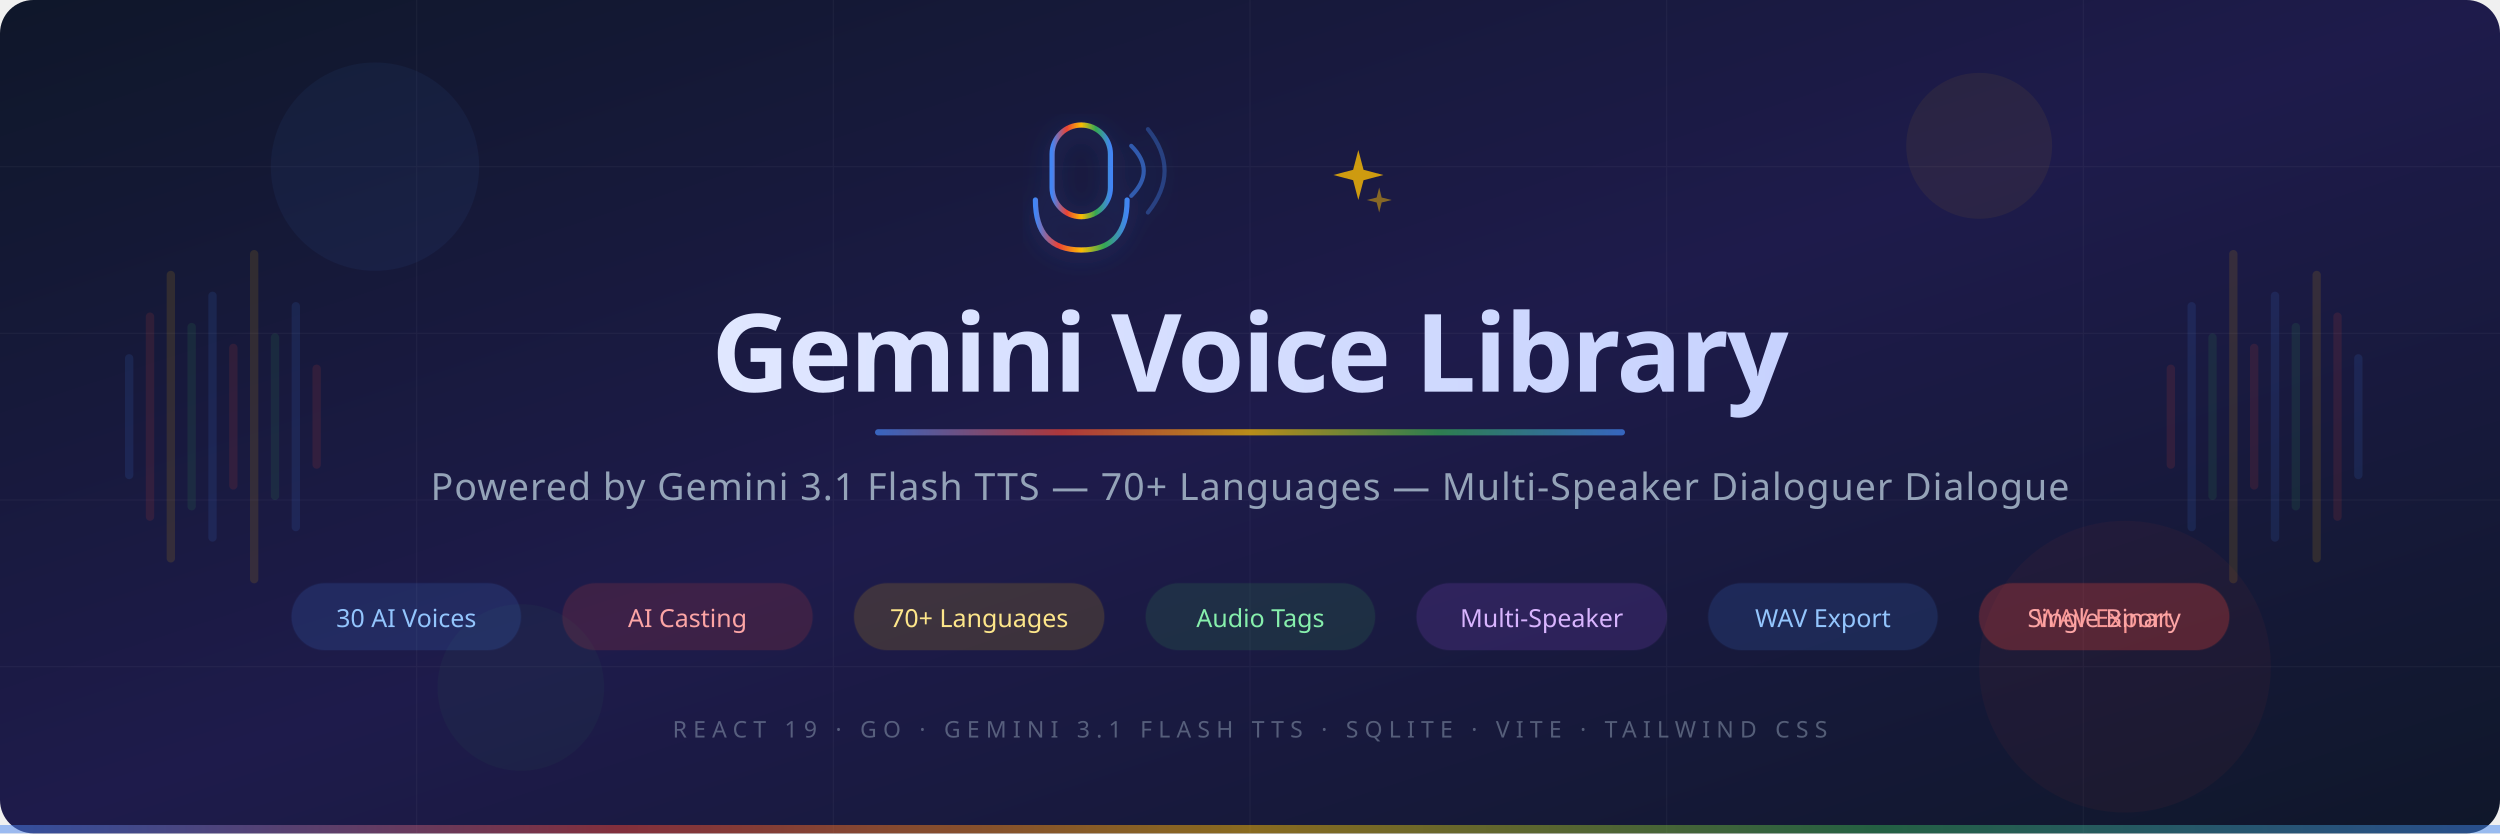
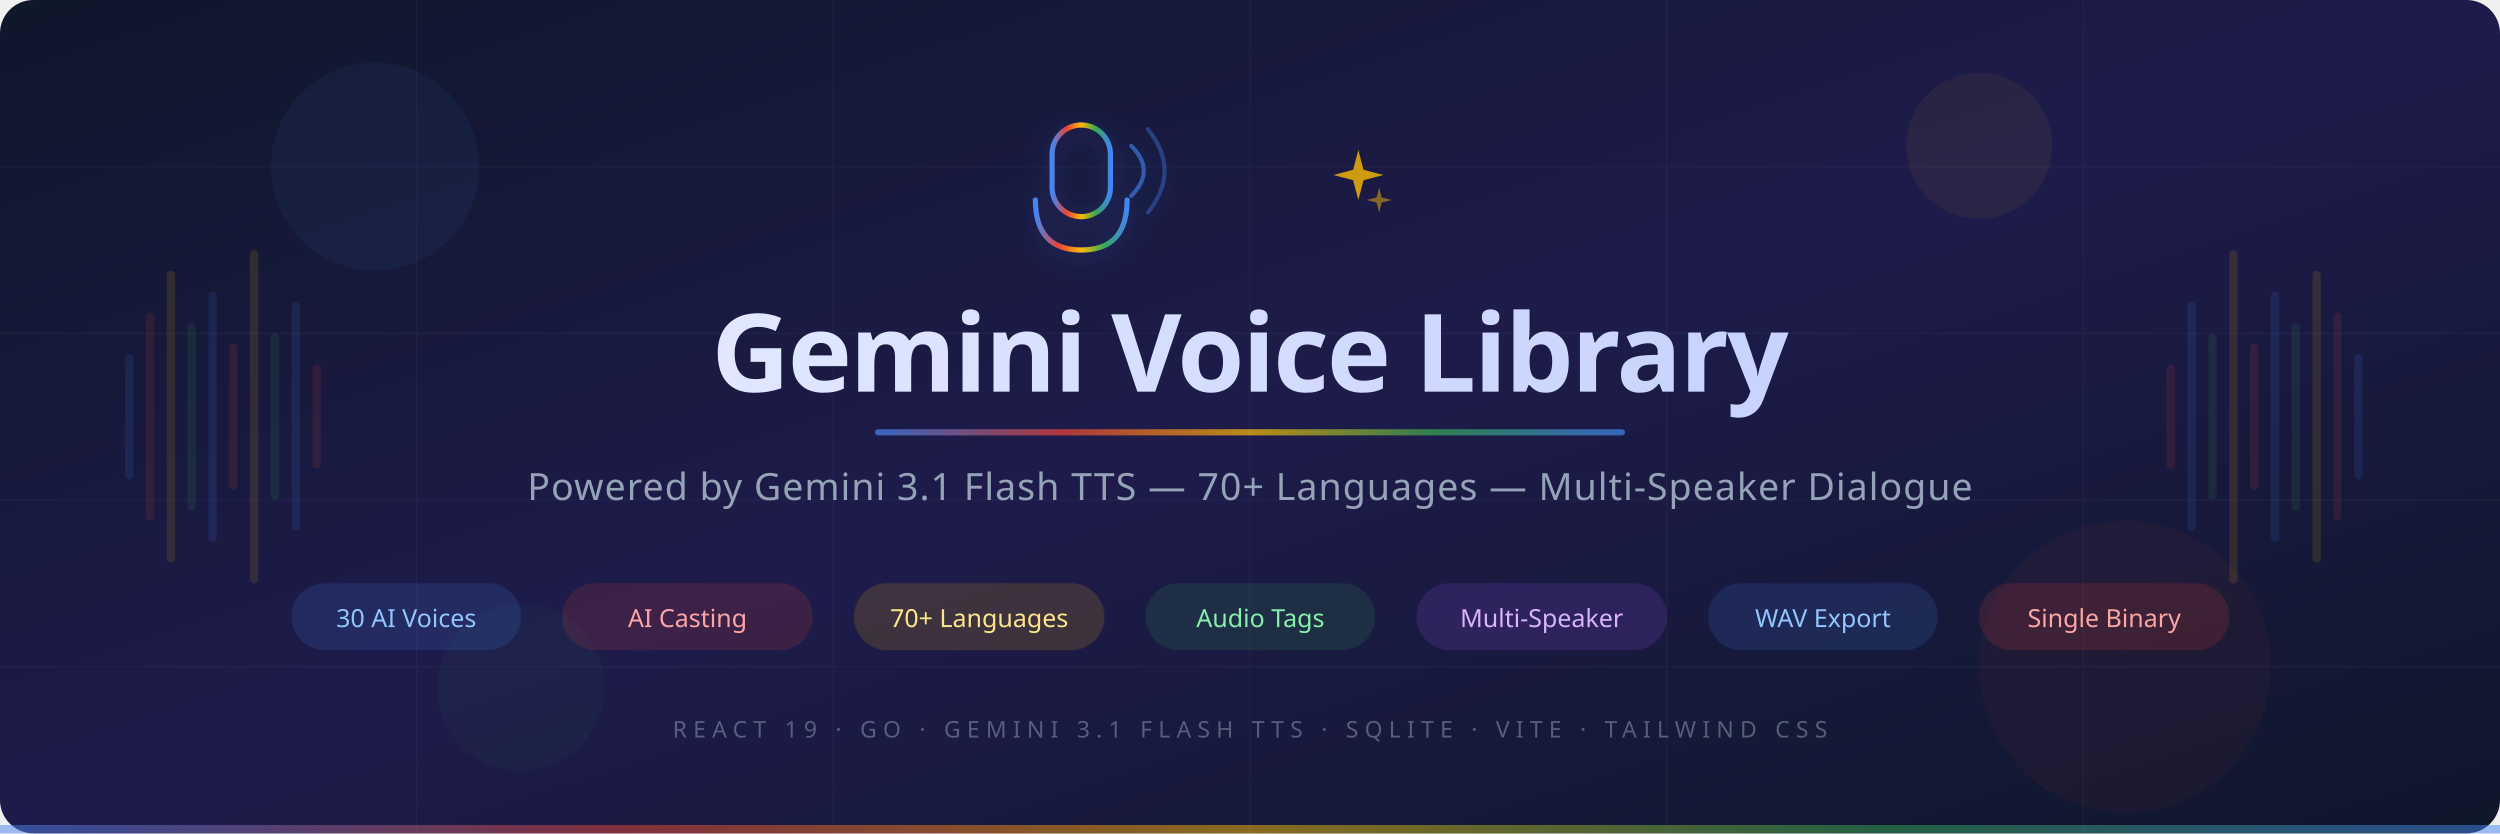
<svg xmlns="http://www.w3.org/2000/svg" viewBox="0 0 1200 400" width="1200" height="400">
  <defs>
    <linearGradient id="bg" x1="0%" y1="0%" x2="100%" y2="100%">
      <stop offset="0%" stop-color="#0f172a" />
      <stop offset="50%" stop-color="#1e1b4b" />
      <stop offset="100%" stop-color="#0f172a" />
    </linearGradient>
    <linearGradient id="accent" x1="0%" y1="0%" x2="100%" y2="0%">
      <stop offset="0%" stop-color="#4285F4" />
      <stop offset="25%" stop-color="#EA4335" />
      <stop offset="50%" stop-color="#FBBC04" />
      <stop offset="75%" stop-color="#34A853" />
      <stop offset="100%" stop-color="#4285F4" />
    </linearGradient>
    <linearGradient id="titleGrad" x1="0%" y1="0%" x2="100%" y2="0%">
      <stop offset="0%" stop-color="#e0e7ff" />
      <stop offset="100%" stop-color="#c7d2fe" />
    </linearGradient>
    <filter id="glow" x="-20%" y="-20%" width="140%" height="140%">
      <feGaussianBlur stdDeviation="8" result="blur" />
      <feComposite in="SourceGraphic" in2="blur" operator="over" />
    </filter>
    <filter id="shadow">
      <feDropShadow dx="0" dy="2" stdDeviation="6" flood-color="#4285F4" flood-opacity="0.3" />
    </filter>
    <clipPath id="waveClip">
      <rect x="0" y="0" width="1200" height="400" rx="16" />
    </clipPath>
  </defs>
  <rect width="1200" height="400" rx="16" fill="url(#bg)" />
  <g opacity="0.04" clip-path="url(#waveClip)">
    <line x1="0" y1="80" x2="1200" y2="80" stroke="#fff" stroke-width="0.5" />
    <line x1="0" y1="160" x2="1200" y2="160" stroke="#fff" stroke-width="0.5" />
    <line x1="0" y1="240" x2="1200" y2="240" stroke="#fff" stroke-width="0.5" />
    <line x1="0" y1="320" x2="1200" y2="320" stroke="#fff" stroke-width="0.5" />
    <line x1="200" y1="0" x2="200" y2="400" stroke="#fff" stroke-width="0.5" />
    <line x1="400" y1="0" x2="400" y2="400" stroke="#fff" stroke-width="0.5" />
    <line x1="600" y1="0" x2="600" y2="400" stroke="#fff" stroke-width="0.5" />
    <line x1="800" y1="0" x2="800" y2="400" stroke="#fff" stroke-width="0.5" />
    <line x1="1000" y1="0" x2="1000" y2="400" stroke="#fff" stroke-width="0.5" />
  </g>
  <g opacity="0.12" transform="translate(60, 200)">
    <rect x="0" y="-30" width="4" height="60" rx="2" fill="#4285F4" />
    <rect x="10" y="-50" width="4" height="100" rx="2" fill="#EA4335" />
    <rect x="20" y="-70" width="4" height="140" rx="2" fill="#FBBC04" />
    <rect x="30" y="-45" width="4" height="90" rx="2" fill="#34A853" />
    <rect x="40" y="-60" width="4" height="120" rx="2" fill="#4285F4" />
    <rect x="50" y="-35" width="4" height="70" rx="2" fill="#EA4335" />
    <rect x="60" y="-80" width="4" height="160" rx="2" fill="#FBBC04" />
    <rect x="70" y="-40" width="4" height="80" rx="2" fill="#34A853" />
    <rect x="80" y="-55" width="4" height="110" rx="2" fill="#4285F4" />
    <rect x="90" y="-25" width="4" height="50" rx="2" fill="#EA4335" />
  </g>
  <g opacity="0.12" transform="translate(1040, 200)">
    <rect x="0" y="-25" width="4" height="50" rx="2" fill="#EA4335" />
    <rect x="10" y="-55" width="4" height="110" rx="2" fill="#4285F4" />
    <rect x="20" y="-40" width="4" height="80" rx="2" fill="#34A853" />
    <rect x="30" y="-80" width="4" height="160" rx="2" fill="#FBBC04" />
    <rect x="40" y="-35" width="4" height="70" rx="2" fill="#EA4335" />
    <rect x="50" y="-60" width="4" height="120" rx="2" fill="#4285F4" />
    <rect x="60" y="-45" width="4" height="90" rx="2" fill="#34A853" />
    <rect x="70" y="-70" width="4" height="140" rx="2" fill="#FBBC04" />
    <rect x="80" y="-50" width="4" height="100" rx="2" fill="#EA4335" />
    <rect x="90" y="-30" width="4" height="60" rx="2" fill="#4285F4" />
  </g>
  <circle cx="180" cy="80" r="50" fill="#4285F4" opacity="0.06" />
  <circle cx="1020" cy="320" r="70" fill="#EA4335" opacity="0.05" />
  <circle cx="950" cy="70" r="35" fill="#FBBC04" opacity="0.06" />
  <circle cx="250" cy="330" r="40" fill="#34A853" opacity="0.05" />
  <g transform="translate(505, 60)" filter="url(#shadow)">
    <rect x="0" y="0" width="28" height="44" rx="14" fill="none" stroke="url(#accent)" stroke-width="2.5" />
    <path d="M-8 36 Q-8 60 14 60 Q36 60 36 36" fill="none" stroke="url(#accent)" stroke-width="2.5" stroke-linecap="round" />
    <line x1="14" y1="60" x2="14" y2="74" stroke="url(#accent)" stroke-width="2.5" stroke-linecap="round" />
    <line x1="2" y1="74" x2="26" y2="74" stroke="url(#accent)" stroke-width="2.5" stroke-linecap="round" />
    <path d="M38 10 Q50 22 38 34" fill="none" stroke="#4285F4" stroke-width="2" opacity="0.6" stroke-linecap="round" />
    <path d="M46 2 Q62 22 46 42" fill="none" stroke="#4285F4" stroke-width="2" opacity="0.35" stroke-linecap="round" />
  </g>
  <g transform="translate(640, 72)" opacity="0.8">
    <path d="M12 0 L14.5 9.5 L24 12 L14.5 14.5 L12 24 L9.5 14.5 L0 12 L9.5 9.5 Z" fill="#FBBC04" />
    <path d="M22 18 L23.2 22.8 L28 24 L23.2 25.2 L22 30 L20.8 25.2 L16 24 L20.8 22.8 Z" fill="#FBBC04" opacity="0.6" />
  </g>
  <text x="600" y="188" text-anchor="middle" font-family="'Segoe UI', system-ui, -apple-system, sans-serif" font-weight="700" font-size="52" fill="url(#titleGrad)" letter-spacing="-1">
    Gemini Voice Library
  </text>
  <rect x="420" y="206" width="360" height="3" rx="1.5" fill="url(#accent)" opacity="0.7" />
  <text x="600" y="240" text-anchor="middle" font-family="'Segoe UI', system-ui, -apple-system, sans-serif" font-weight="400" font-size="18" fill="#94a3b8" letter-spacing="0.5">
-     Powered by Gemini 3.1 Flash TTS — 70+ Languages — Multi-Speaker Dialoguer Dialogue
+     Powered by Gemini 3.1 Flash TTS — 70+ Languages — Multi-Speaker Dialogue
  </text>
  <g transform="translate(600, 280)" font-family="'Segoe UI', system-ui, -apple-system, sans-serif" font-size="12" font-weight="500">
    <g transform="translate(-460, 0)">
      <rect x="0" y="0" width="110" height="32" rx="16" fill="#4285F4" opacity="0.15" stroke="#4285F4" stroke-width="0.8" stroke-opacity="0.3" />
      <text x="55" y="21" text-anchor="middle" fill="#93c5fd">30 AI Voices</text>
    </g>
    <g transform="translate(-330, 0)">
      <rect x="0" y="0" width="120" height="32" rx="16" fill="#EA4335" opacity="0.15" stroke="#EA4335" stroke-width="0.8" stroke-opacity="0.3" />
      <text x="60" y="21" text-anchor="middle" fill="#fca5a5">AI Casting</text>
    </g>
    <g transform="translate(-190, 0)">
      <rect x="0" y="0" width="120" height="32" rx="16" fill="#FBBC04" opacity="0.15" stroke="#FBBC04" stroke-width="0.8" stroke-opacity="0.3" />
      <text x="60" y="21" text-anchor="middle" fill="#fde68a">70+ Languages</text>
    </g>
    <g transform="translate(-50, 0)">
      <rect x="0" y="0" width="110" height="32" rx="16" fill="#34A853" opacity="0.15" stroke="#34A853" stroke-width="0.8" stroke-opacity="0.3" />
      <text x="55" y="21" text-anchor="middle" fill="#86efac">Audio Tags</text>
    </g>
    <g transform="translate(80, 0)">
      <rect x="0" y="0" width="120" height="32" rx="16" fill="#a855f7" opacity="0.15" stroke="#a855f7" stroke-width="0.8" stroke-opacity="0.3" />
      <text x="60" y="21" text-anchor="middle" fill="#d8b4fe">Multi-Speaker</text>
    </g>
    <g transform="translate(220, 0)">
      <rect x="0" y="0" width="110" height="32" rx="16" fill="#4285F4" opacity="0.15" stroke="#4285F4" stroke-width="0.8" stroke-opacity="0.3" />
      <text x="55" y="21" text-anchor="middle" fill="#93c5fd">WAV Export</text>
    </g>
    <g transform="translate(350, 0)">
      <rect x="0" y="0" width="120" height="32" rx="16" fill="#EA4335" opacity="0.15" stroke="#EA4335" stroke-width="0.8" stroke-opacity="0.3" />
-       <text x="60" y="21" text-anchor="middle" fill="#fca5a5">WAV Export</text>
-     </g>
-     <g transform="translate(350, 0)">
-       <rect x="0" y="0" width="120" height="32" rx="16" fill="#EA4335" opacity="0.15" stroke="#EA4335" stroke-width="0.8" stroke-opacity="0.3" />
      <text x="60" y="21" text-anchor="middle" fill="#fca5a5">Single Binary</text>
    </g>
-   </g>GEMINI 3.1 FLASH TTS  ·  SQLITE  ·  VITE
- 
-   
+   </g>
  <g transform="translate(600, 340)" font-family="'Segoe UI', system-ui, -apple-system, sans-serif" font-size="11" font-weight="400" opacity="0.5">
    <text x="0" y="14" text-anchor="middle" fill="#94a3b8" letter-spacing="3">
      REACT 19  ·  GO  ·  GEMINI 3.1 FLASH TTS  ·  SQLITE  ·  VITE  ·  TAILWIND CSS
    </text>
  </g>
  <rect x="0" y="396" width="1200" height="4" rx="0" fill="url(#accent)" opacity="0.5" />
</svg>
